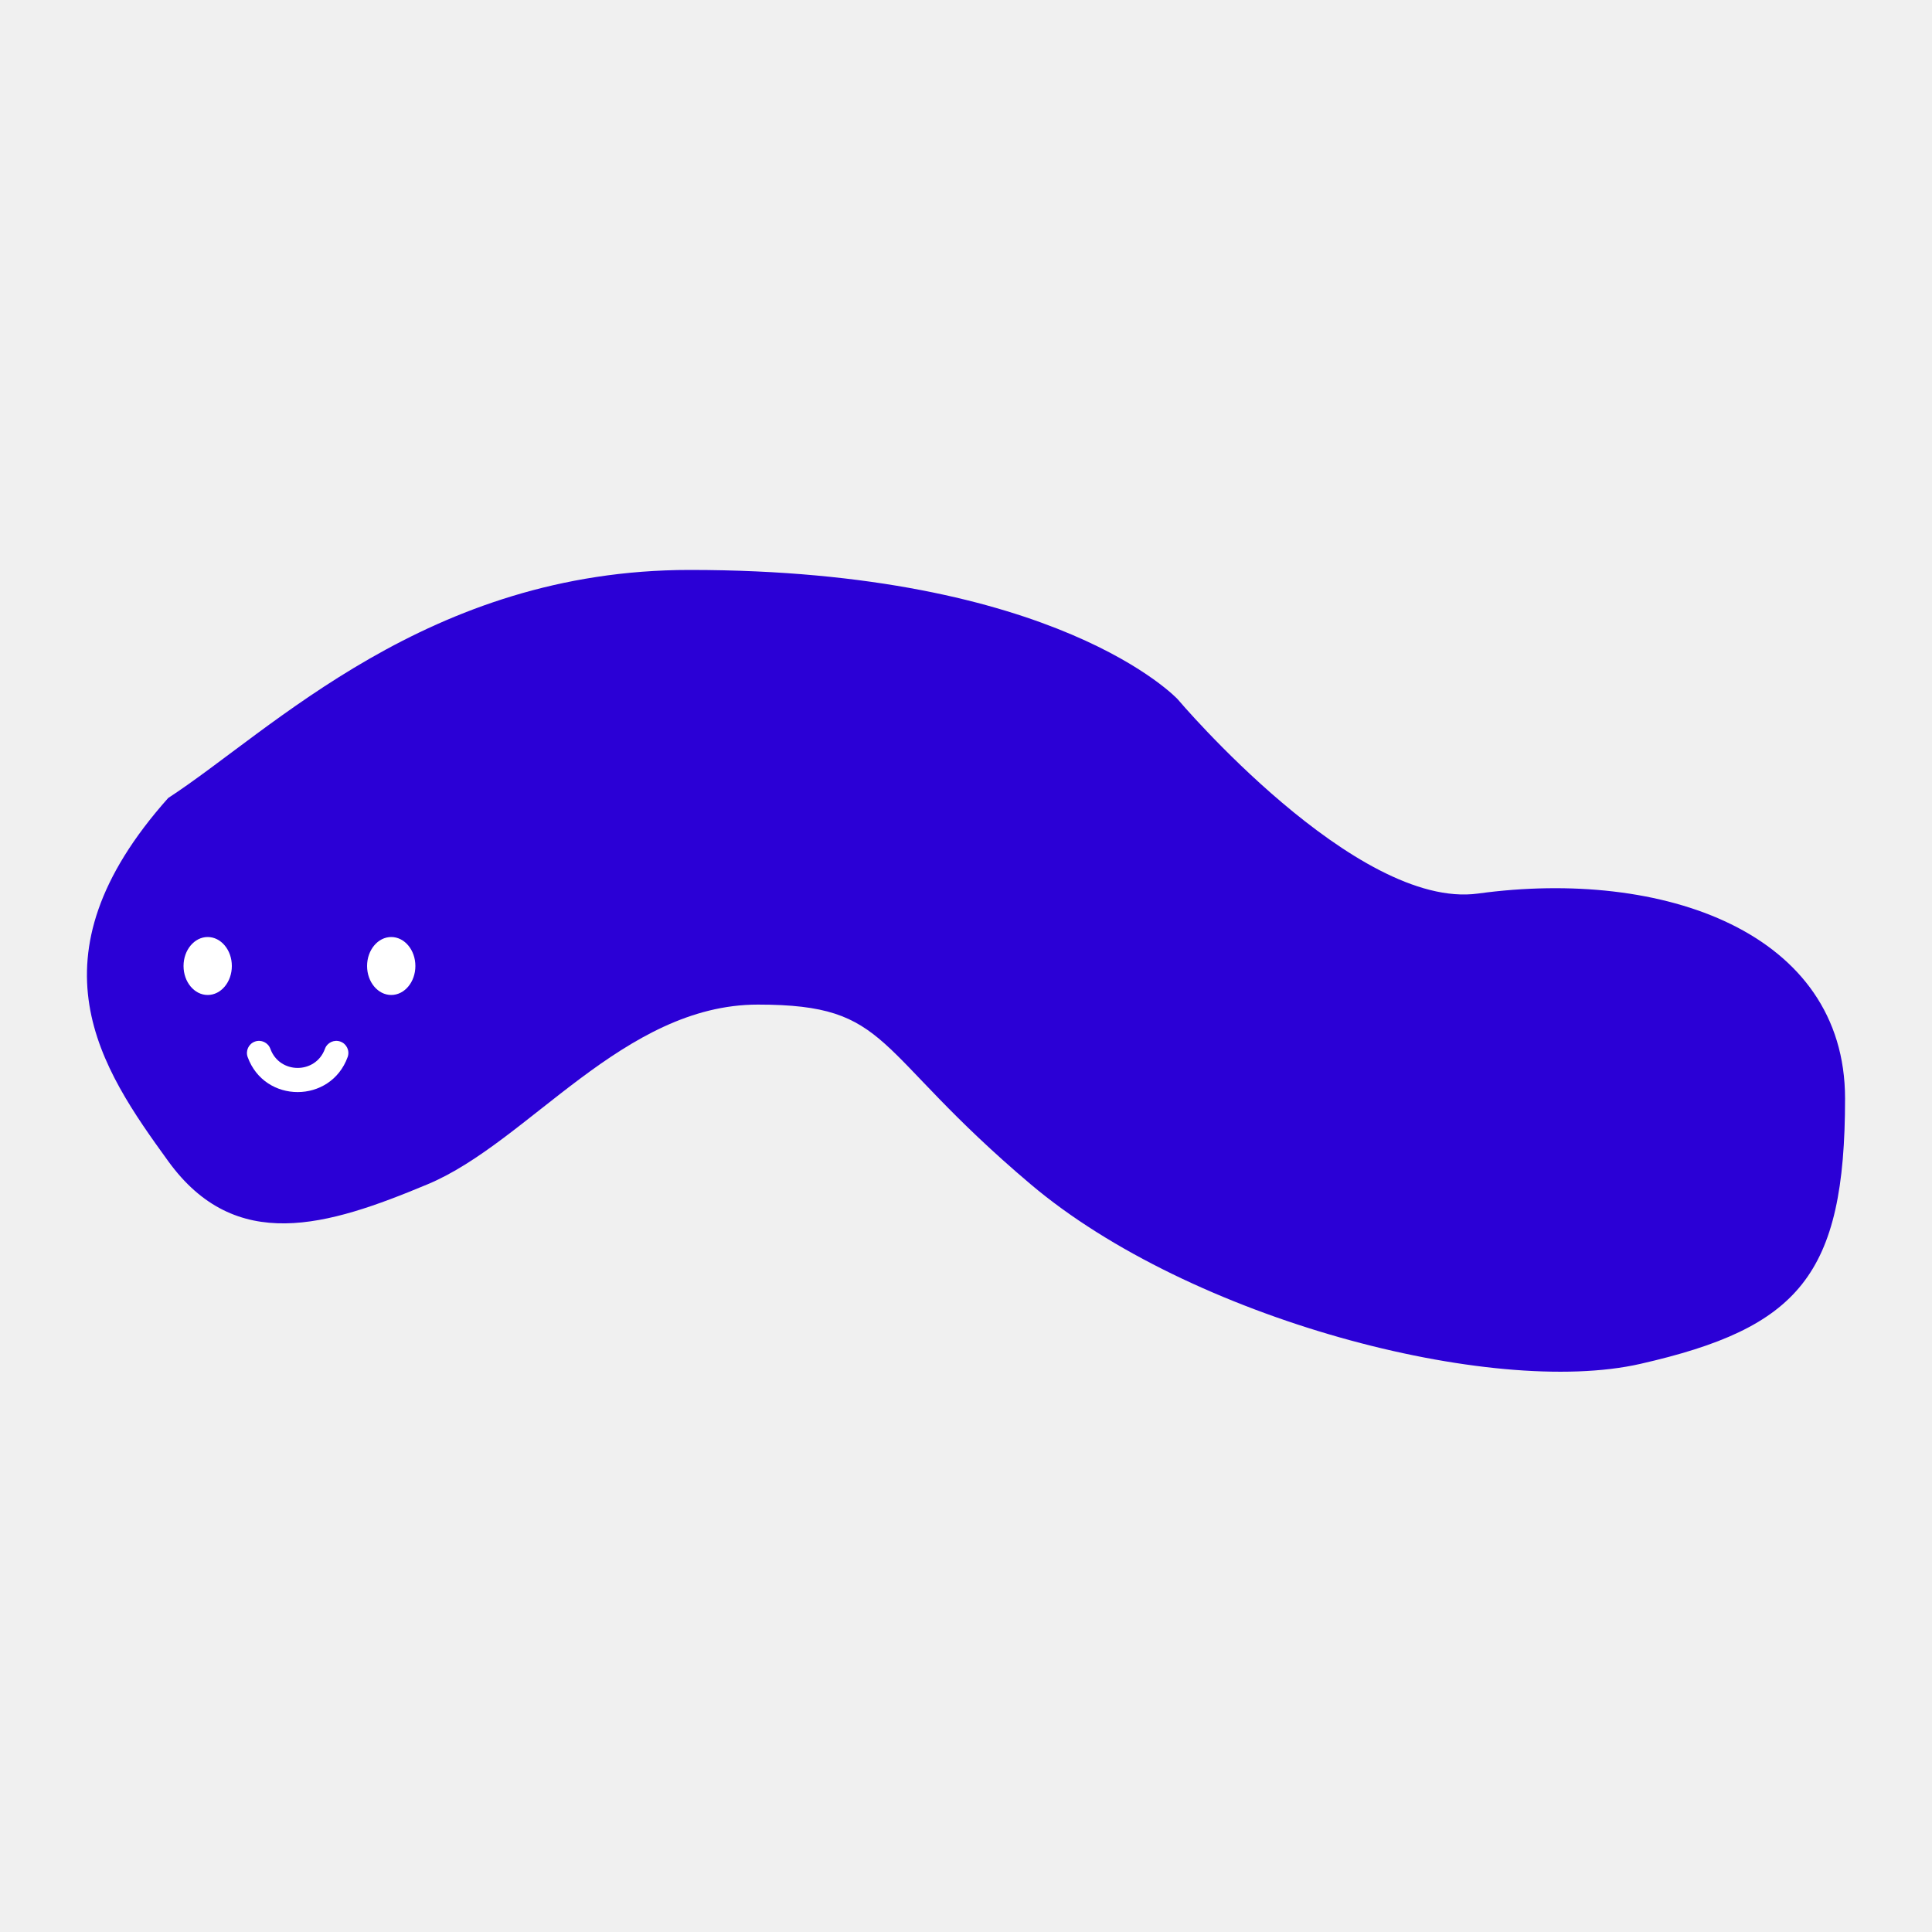
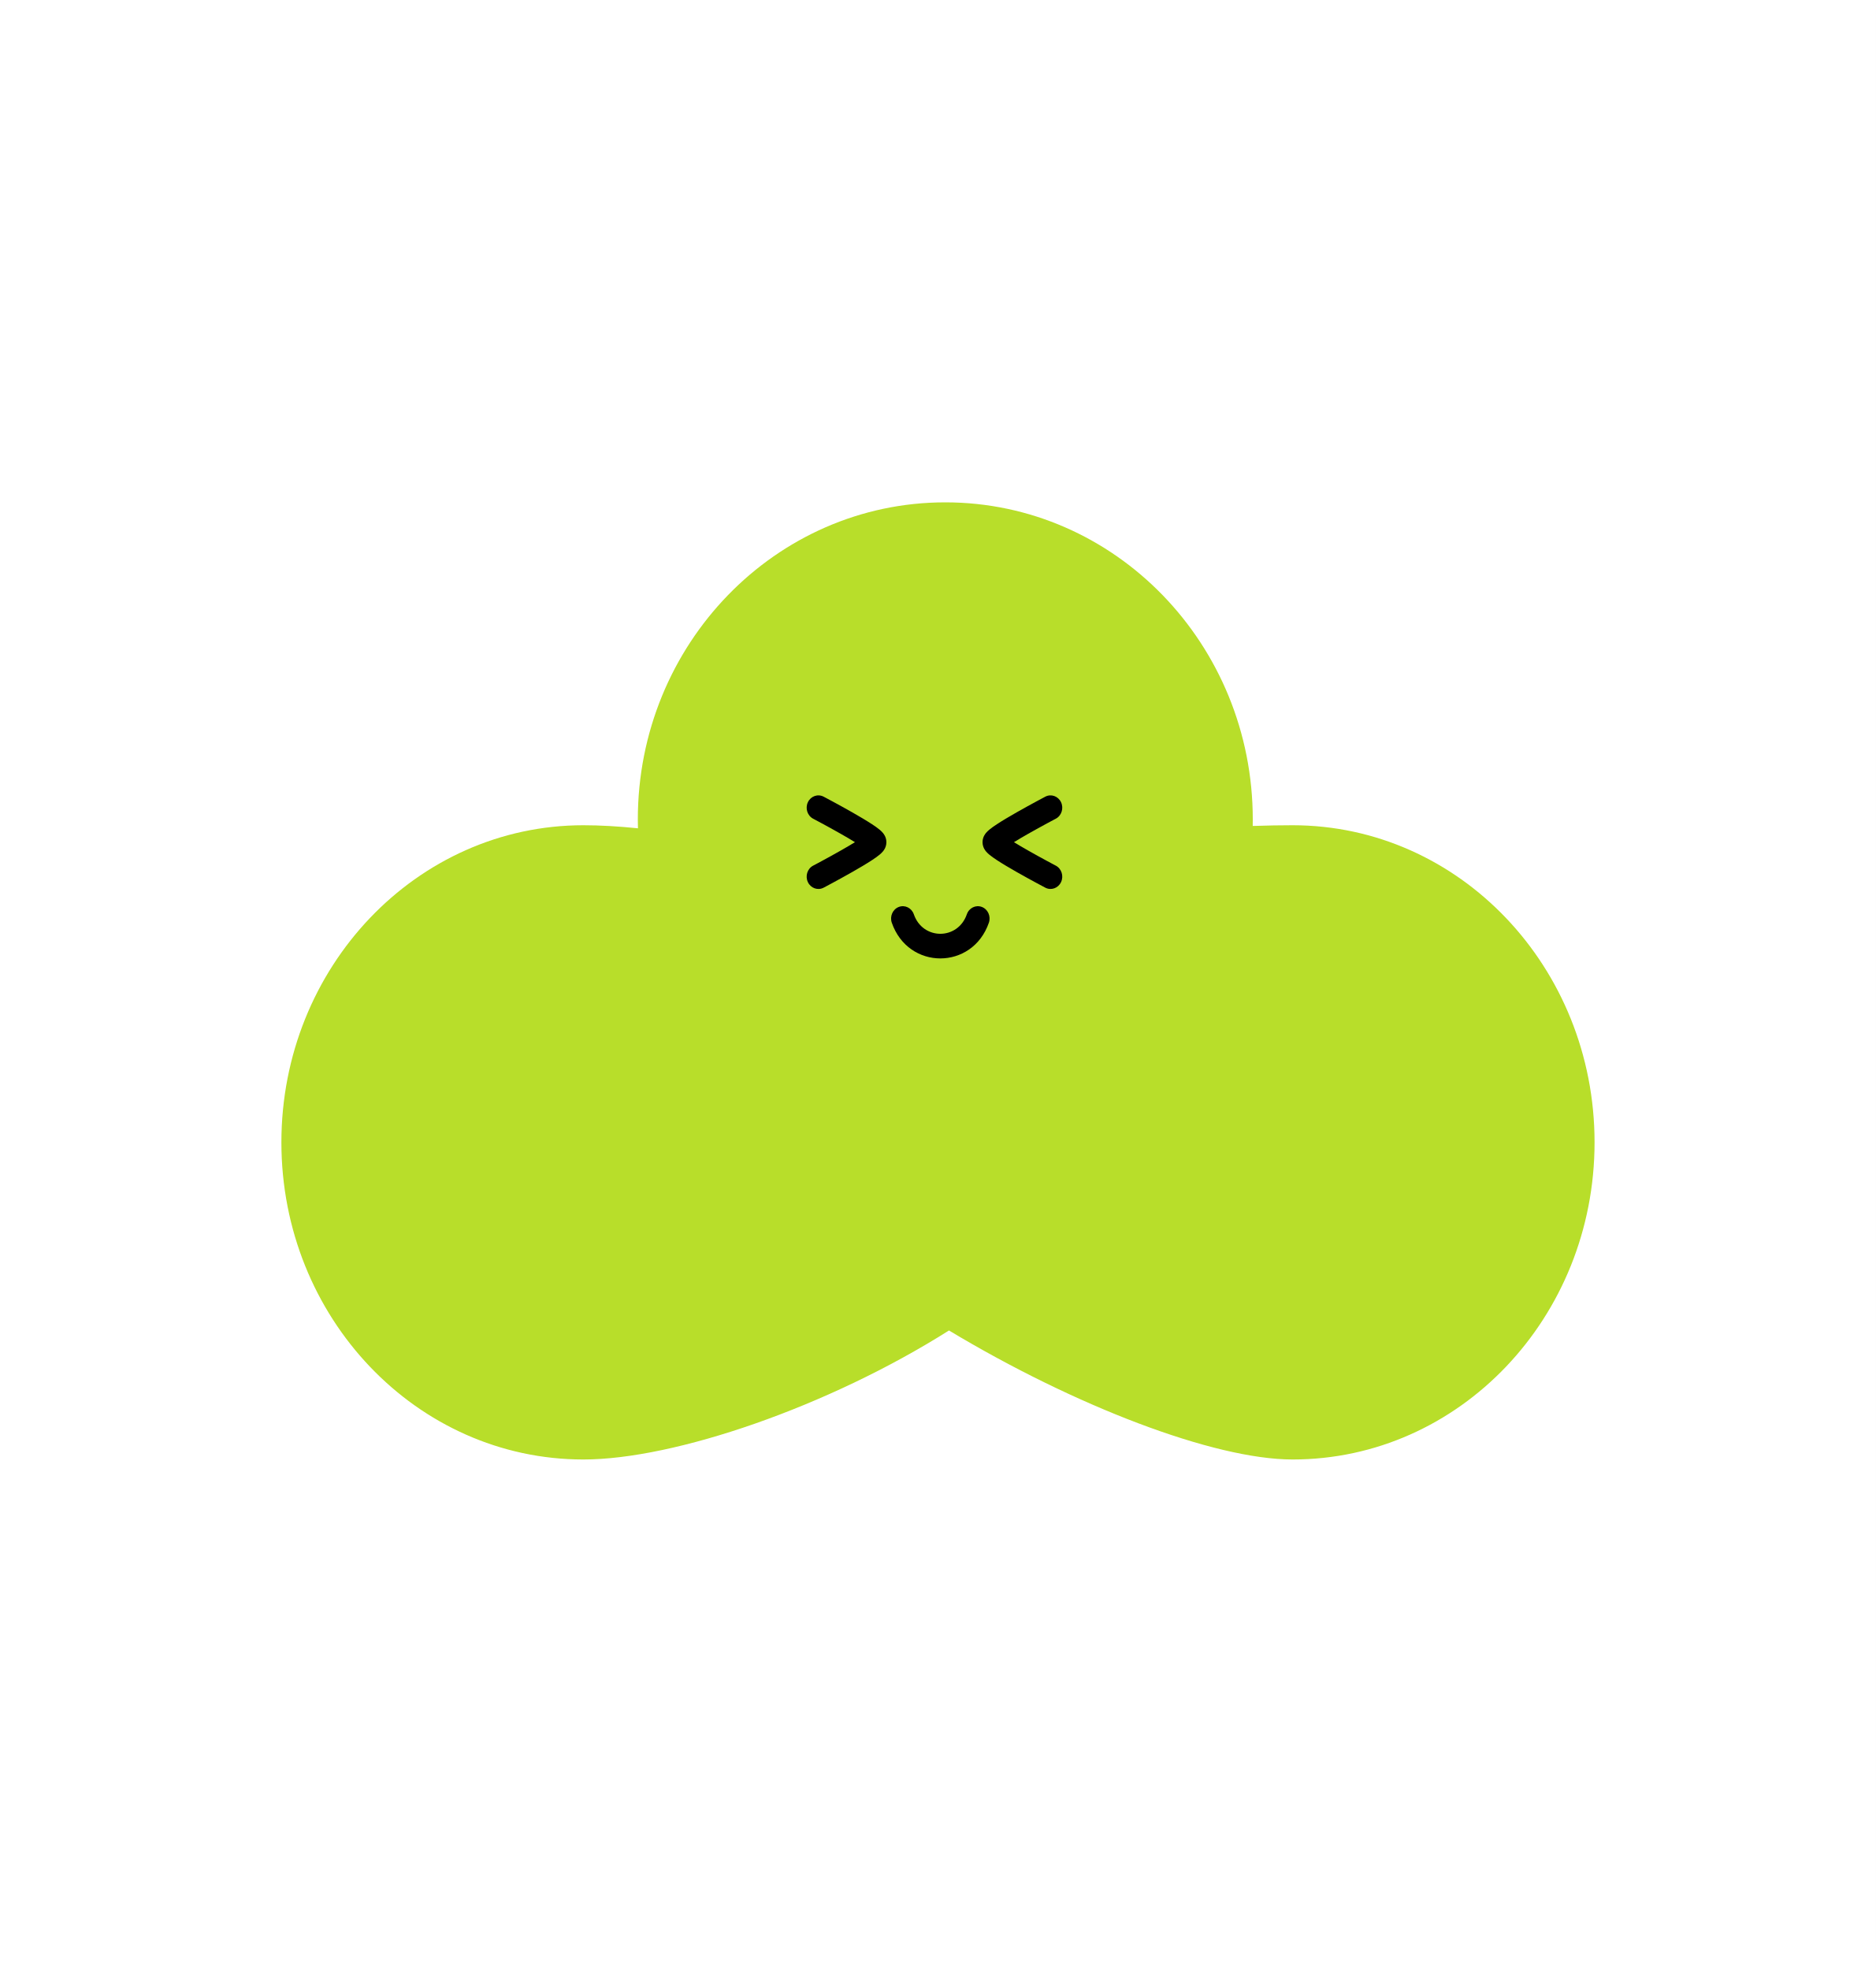
- <svg xmlns="http://www.w3.org/2000/svg" width="200" height="200" viewBox="0 0 200 200" fill="none">
-   <path d="M71.404 59C44.286 59 28.153 75.612 17.413 82.607C2.61 99.22 10.447 110.586 17.413 120.203C24.38 129.821 33.836 126.96 44.286 122.588C54.736 118.216 64.524 103.995 78.457 103.995C92.39 103.995 90.14 108.598 106.686 122.588C123.231 136.577 154.427 144.688 169.806 141.188C186.171 137.462 191 132.083 191 113.721C191 96.5 172.158 89.877 153 92.5C140.371 94.229 121.914 72.387 121.914 72.387C121.914 72.387 109.5 59 71.404 59Z" fill="url(#paint0_linear_235_13825)" />
-   <ellipse cx="21.5" cy="100" rx="2.5" ry="3" fill="white" />
-   <ellipse cx="40.5" cy="100" rx="2.5" ry="3" fill="white" />
-   <path fill-rule="evenodd" clip-rule="evenodd" d="M26.386 107.825C27.035 107.589 27.752 107.924 27.988 108.573C28.947 111.211 32.679 111.211 33.638 108.573C33.874 107.924 34.591 107.589 35.24 107.825C35.889 108.061 36.224 108.778 35.988 109.427C34.23 114.26 27.395 114.26 25.638 109.427C25.402 108.778 25.737 108.061 26.386 107.825Z" fill="white" />
-   <defs>
-     <linearGradient id="paint0_linear_235_13825" x1="9" y1="59" x2="141.811" y2="191.358" gradientUnits="userSpaceOnUse">
-       <stop stop-color="#2B00D6" />
-     </linearGradient>
-   </defs>
+ <svg xmlns="http://www.w3.org/2000/svg" width="200" height="210" viewBox="0 0 200 210" fill="none">
+   <rect width="200" height="210" fill="white" />
+   <path fill-rule="evenodd" clip-rule="evenodd" d="M133.554 88.046C133.559 87.816 133.561 87.586 133.561 87.355C133.561 68.685 118.885 53.55 100.78 53.55C82.676 53.55 68 68.685 68 87.355C68 87.67 68.004 87.984 68.013 88.296C65.897 88.08 63.939 87.97 62.195 87.97C44.414 87.97 30 103.105 30 121.775C30 140.445 44.414 155.58 62.195 155.58C71.906 155.58 88.296 149.965 101.173 141.827C114.509 149.846 129.387 155.58 137.804 155.58C155.585 155.58 169.999 140.445 169.999 121.775C169.999 103.105 155.585 87.97 137.804 87.97C136.527 87.97 135.101 87.994 133.554 88.046Z" fill="#B8DE2A" />
+   <path fill-rule="evenodd" clip-rule="evenodd" d="M95.823 96.679C96.472 96.431 97.189 96.783 97.425 97.464C98.385 100.234 102.116 100.234 103.076 97.464C103.312 96.783 104.029 96.431 104.678 96.679C105.326 96.927 105.661 97.68 105.425 98.361C103.668 103.435 96.833 103.435 95.076 98.361C94.84 97.68 95.174 96.927 95.823 96.679Z" fill="black" />
+   <path fill-rule="evenodd" clip-rule="evenodd" d="M112.559 87.274C112.559 87.274 112.559 87.274 112.559 87.274L112.494 87.308C112.451 87.331 112.387 87.364 112.306 87.407C112.144 87.493 111.912 87.617 111.634 87.767C111.076 88.069 110.334 88.474 109.595 88.894C109.065 89.196 108.546 89.499 108.1 89.775C108.546 90.05 109.065 90.354 109.595 90.655C110.334 91.076 111.076 91.481 111.634 91.782C111.912 91.932 112.144 92.056 112.306 92.142C112.387 92.185 112.451 92.219 112.494 92.242L112.558 92.275C112.558 92.275 112.558 92.275 112.558 92.275C113.175 92.6 113.426 93.388 113.118 94.037C112.809 94.685 112.058 94.948 111.441 94.624L112 93.45C111.441 94.624 111.441 94.624 111.441 94.624L111.371 94.587C111.326 94.563 111.261 94.529 111.178 94.484C111.012 94.396 110.775 94.27 110.491 94.117C109.924 93.811 109.165 93.396 108.404 92.963C107.648 92.533 106.871 92.075 106.275 91.683C105.981 91.491 105.7 91.294 105.482 91.112C105.376 91.025 105.247 90.909 105.133 90.775C105.076 90.707 104.996 90.605 104.925 90.471C104.861 90.35 104.75 90.104 104.75 89.775C104.75 89.445 104.861 89.199 104.925 89.078C104.996 88.945 105.076 88.842 105.133 88.775C105.247 88.64 105.376 88.525 105.482 88.437C105.7 88.255 105.981 88.059 106.275 87.866C106.871 87.475 107.648 87.016 108.404 86.586C109.165 86.154 109.924 85.739 110.491 85.433C110.775 85.279 111.012 85.153 111.178 85.065C111.261 85.021 111.326 84.986 111.371 84.963L111.44 84.926C111.44 84.926 111.441 84.926 112 86.1L111.44 84.926C112.058 84.602 112.809 84.864 113.118 85.513C113.426 86.161 113.176 86.95 112.559 87.274Z" fill="black" />
+   <path fill-rule="evenodd" clip-rule="evenodd" d="M86.691 92.276C86.691 92.276 86.691 92.276 86.691 92.276L86.756 92.242C86.799 92.219 86.863 92.186 86.944 92.143C87.106 92.056 87.338 91.933 87.616 91.782C88.174 91.481 88.916 91.076 89.655 90.655C90.185 90.354 90.704 90.05 91.15 89.775C90.704 89.5 90.185 89.196 89.655 88.895C88.916 88.474 88.174 88.069 87.616 87.768C87.338 87.618 87.106 87.494 86.944 87.408C86.863 87.365 86.799 87.331 86.756 87.308L86.692 87.274C86.692 87.274 86.692 87.274 86.692 87.274C86.075 86.95 85.823 86.162 86.132 85.513C86.441 84.865 87.192 84.602 87.809 84.926L87.25 86.1C87.809 84.926 87.809 84.926 87.809 84.926L87.879 84.963C87.924 84.987 87.989 85.021 88.072 85.065C88.238 85.153 88.475 85.28 88.759 85.433C89.326 85.739 90.085 86.154 90.846 86.587C91.602 87.017 92.379 87.475 92.975 87.866C93.269 88.059 93.549 88.255 93.768 88.437C93.874 88.525 94.003 88.641 94.117 88.775C94.174 88.843 94.254 88.945 94.325 89.079C94.389 89.199 94.5 89.446 94.5 89.775C94.5 90.105 94.389 90.351 94.325 90.472C94.254 90.605 94.174 90.707 94.117 90.775C94.003 90.91 93.874 91.025 93.768 91.113C93.549 91.295 93.269 91.491 92.975 91.684C92.379 92.075 91.602 92.534 90.846 92.963C90.085 93.396 89.326 93.811 88.759 94.117C88.475 94.27 88.238 94.397 88.072 94.485C87.989 94.529 87.924 94.564 87.879 94.587L87.81 94.624C87.81 94.624 87.809 94.624 87.25 93.45L87.81 94.624C87.192 94.948 86.441 94.685 86.132 94.037C85.823 93.389 86.074 92.6 86.691 92.276Z" fill="black" />
</svg>
